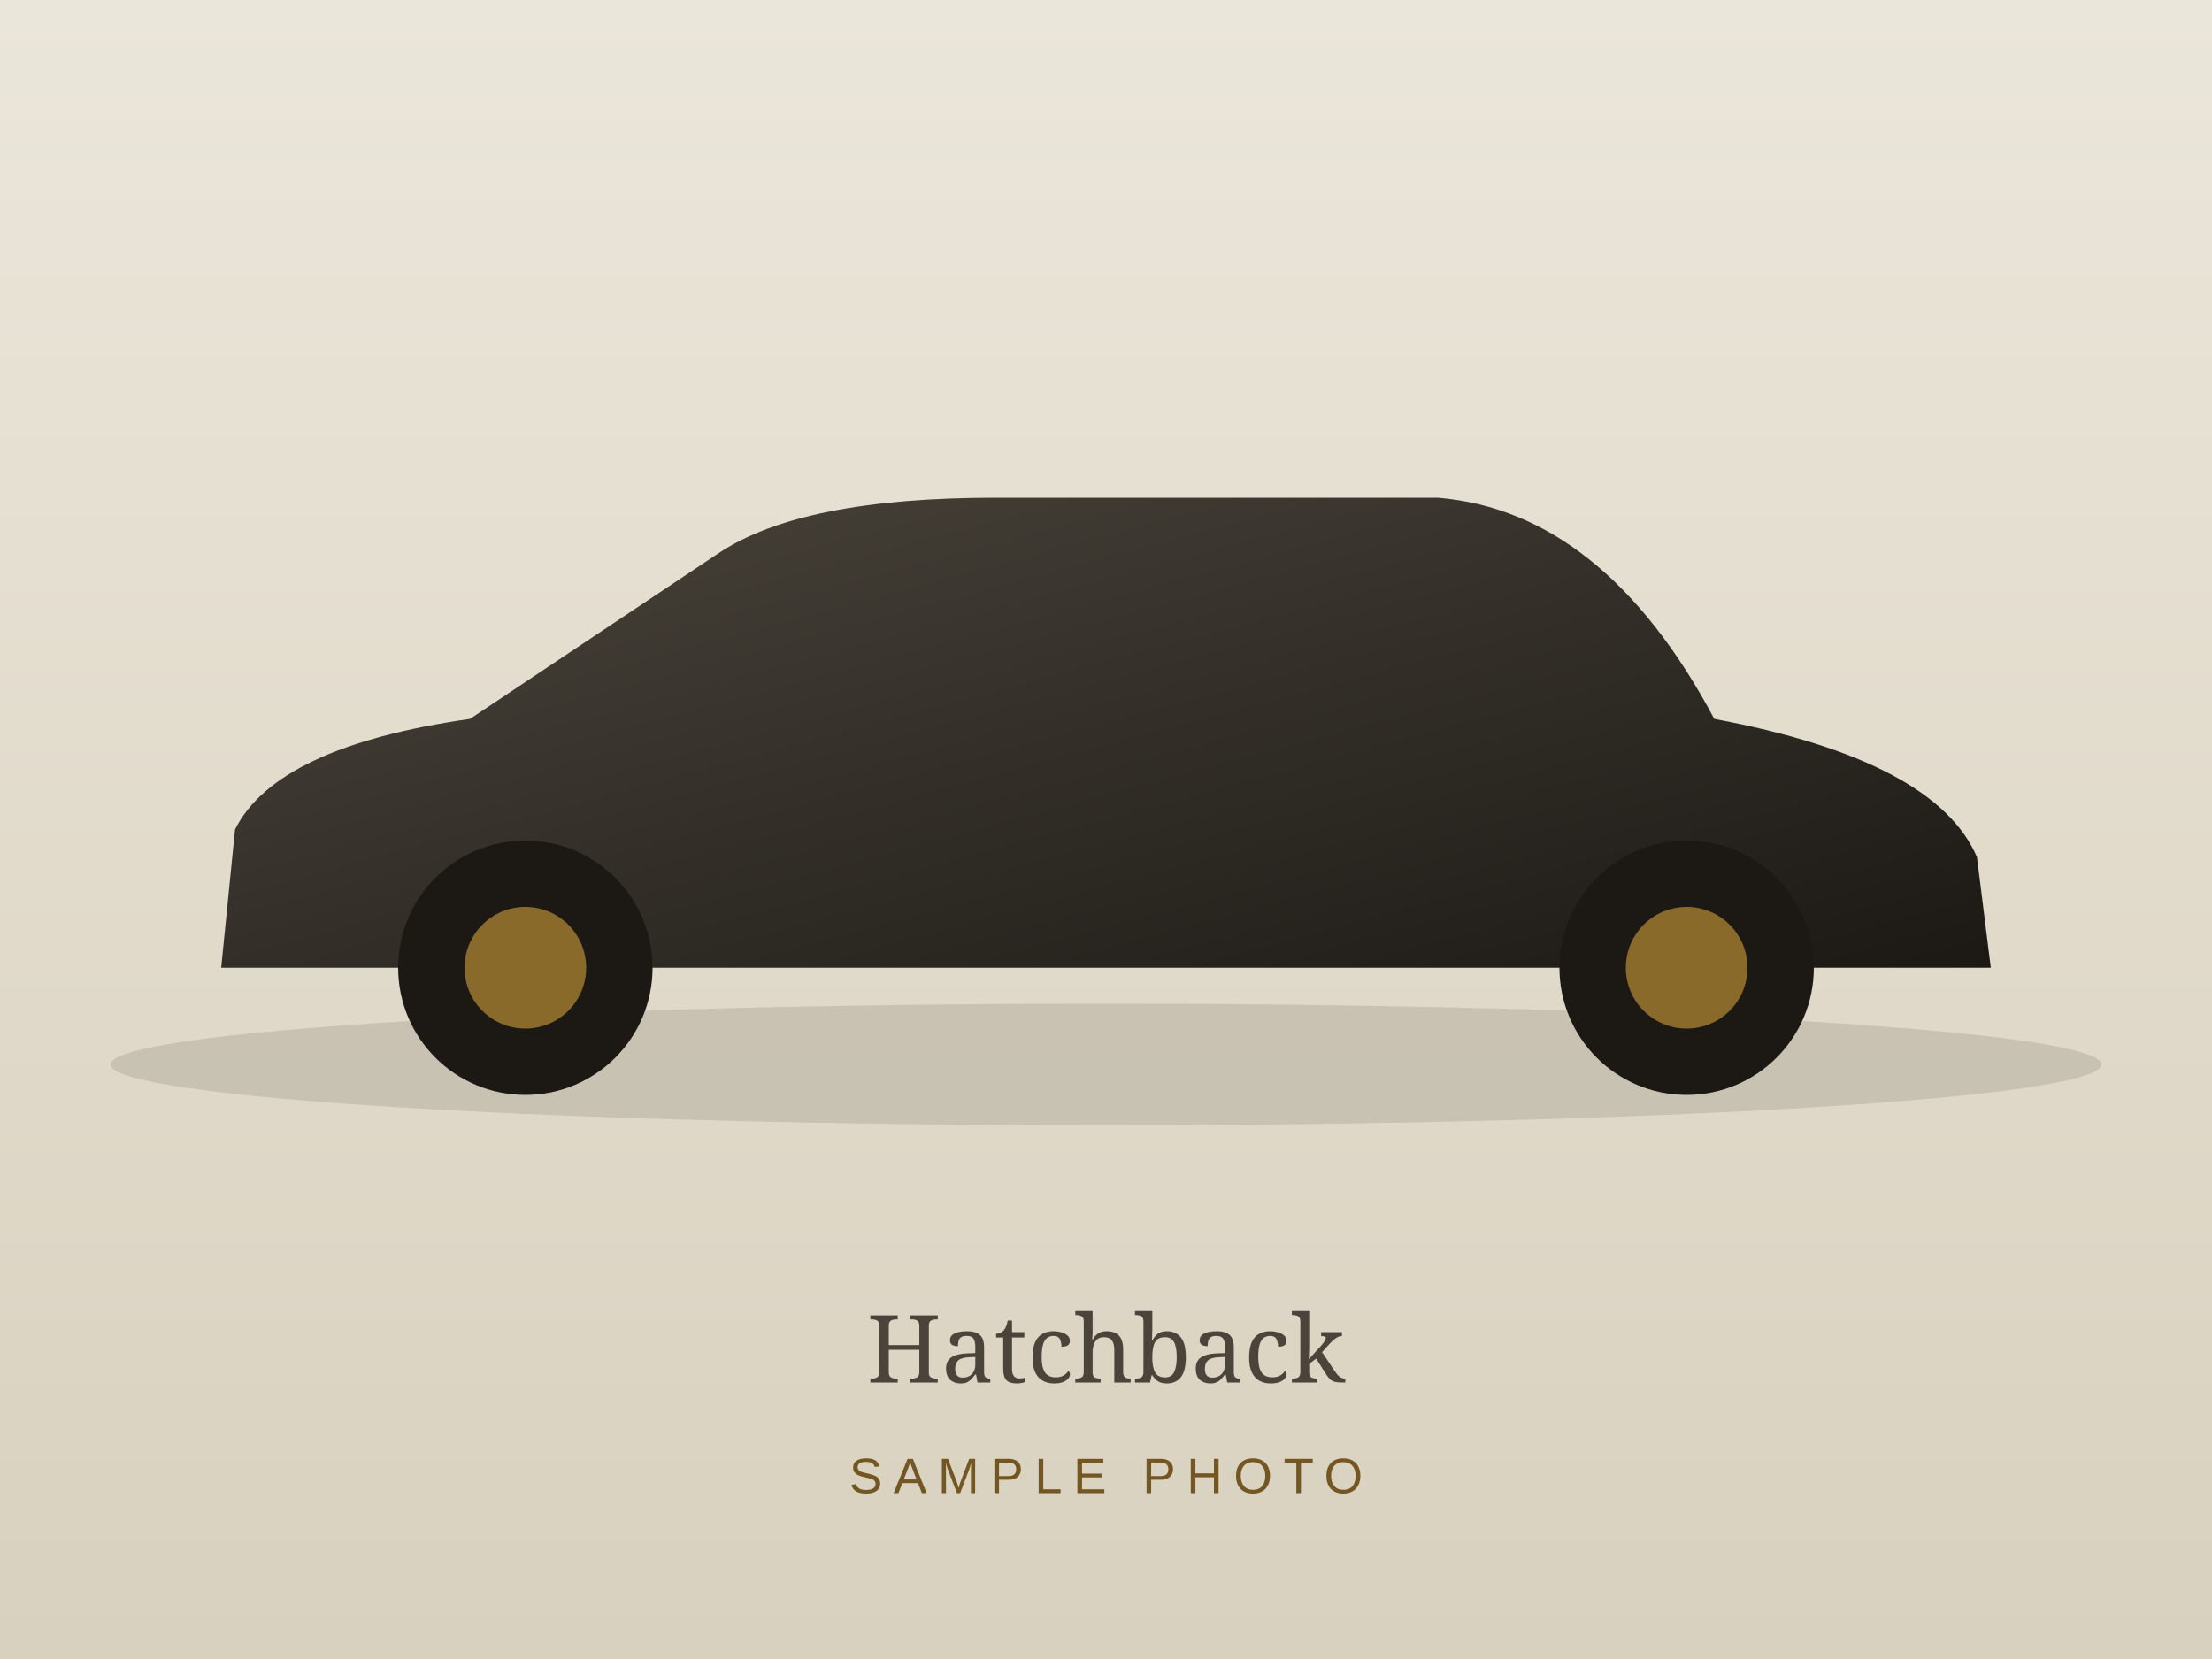
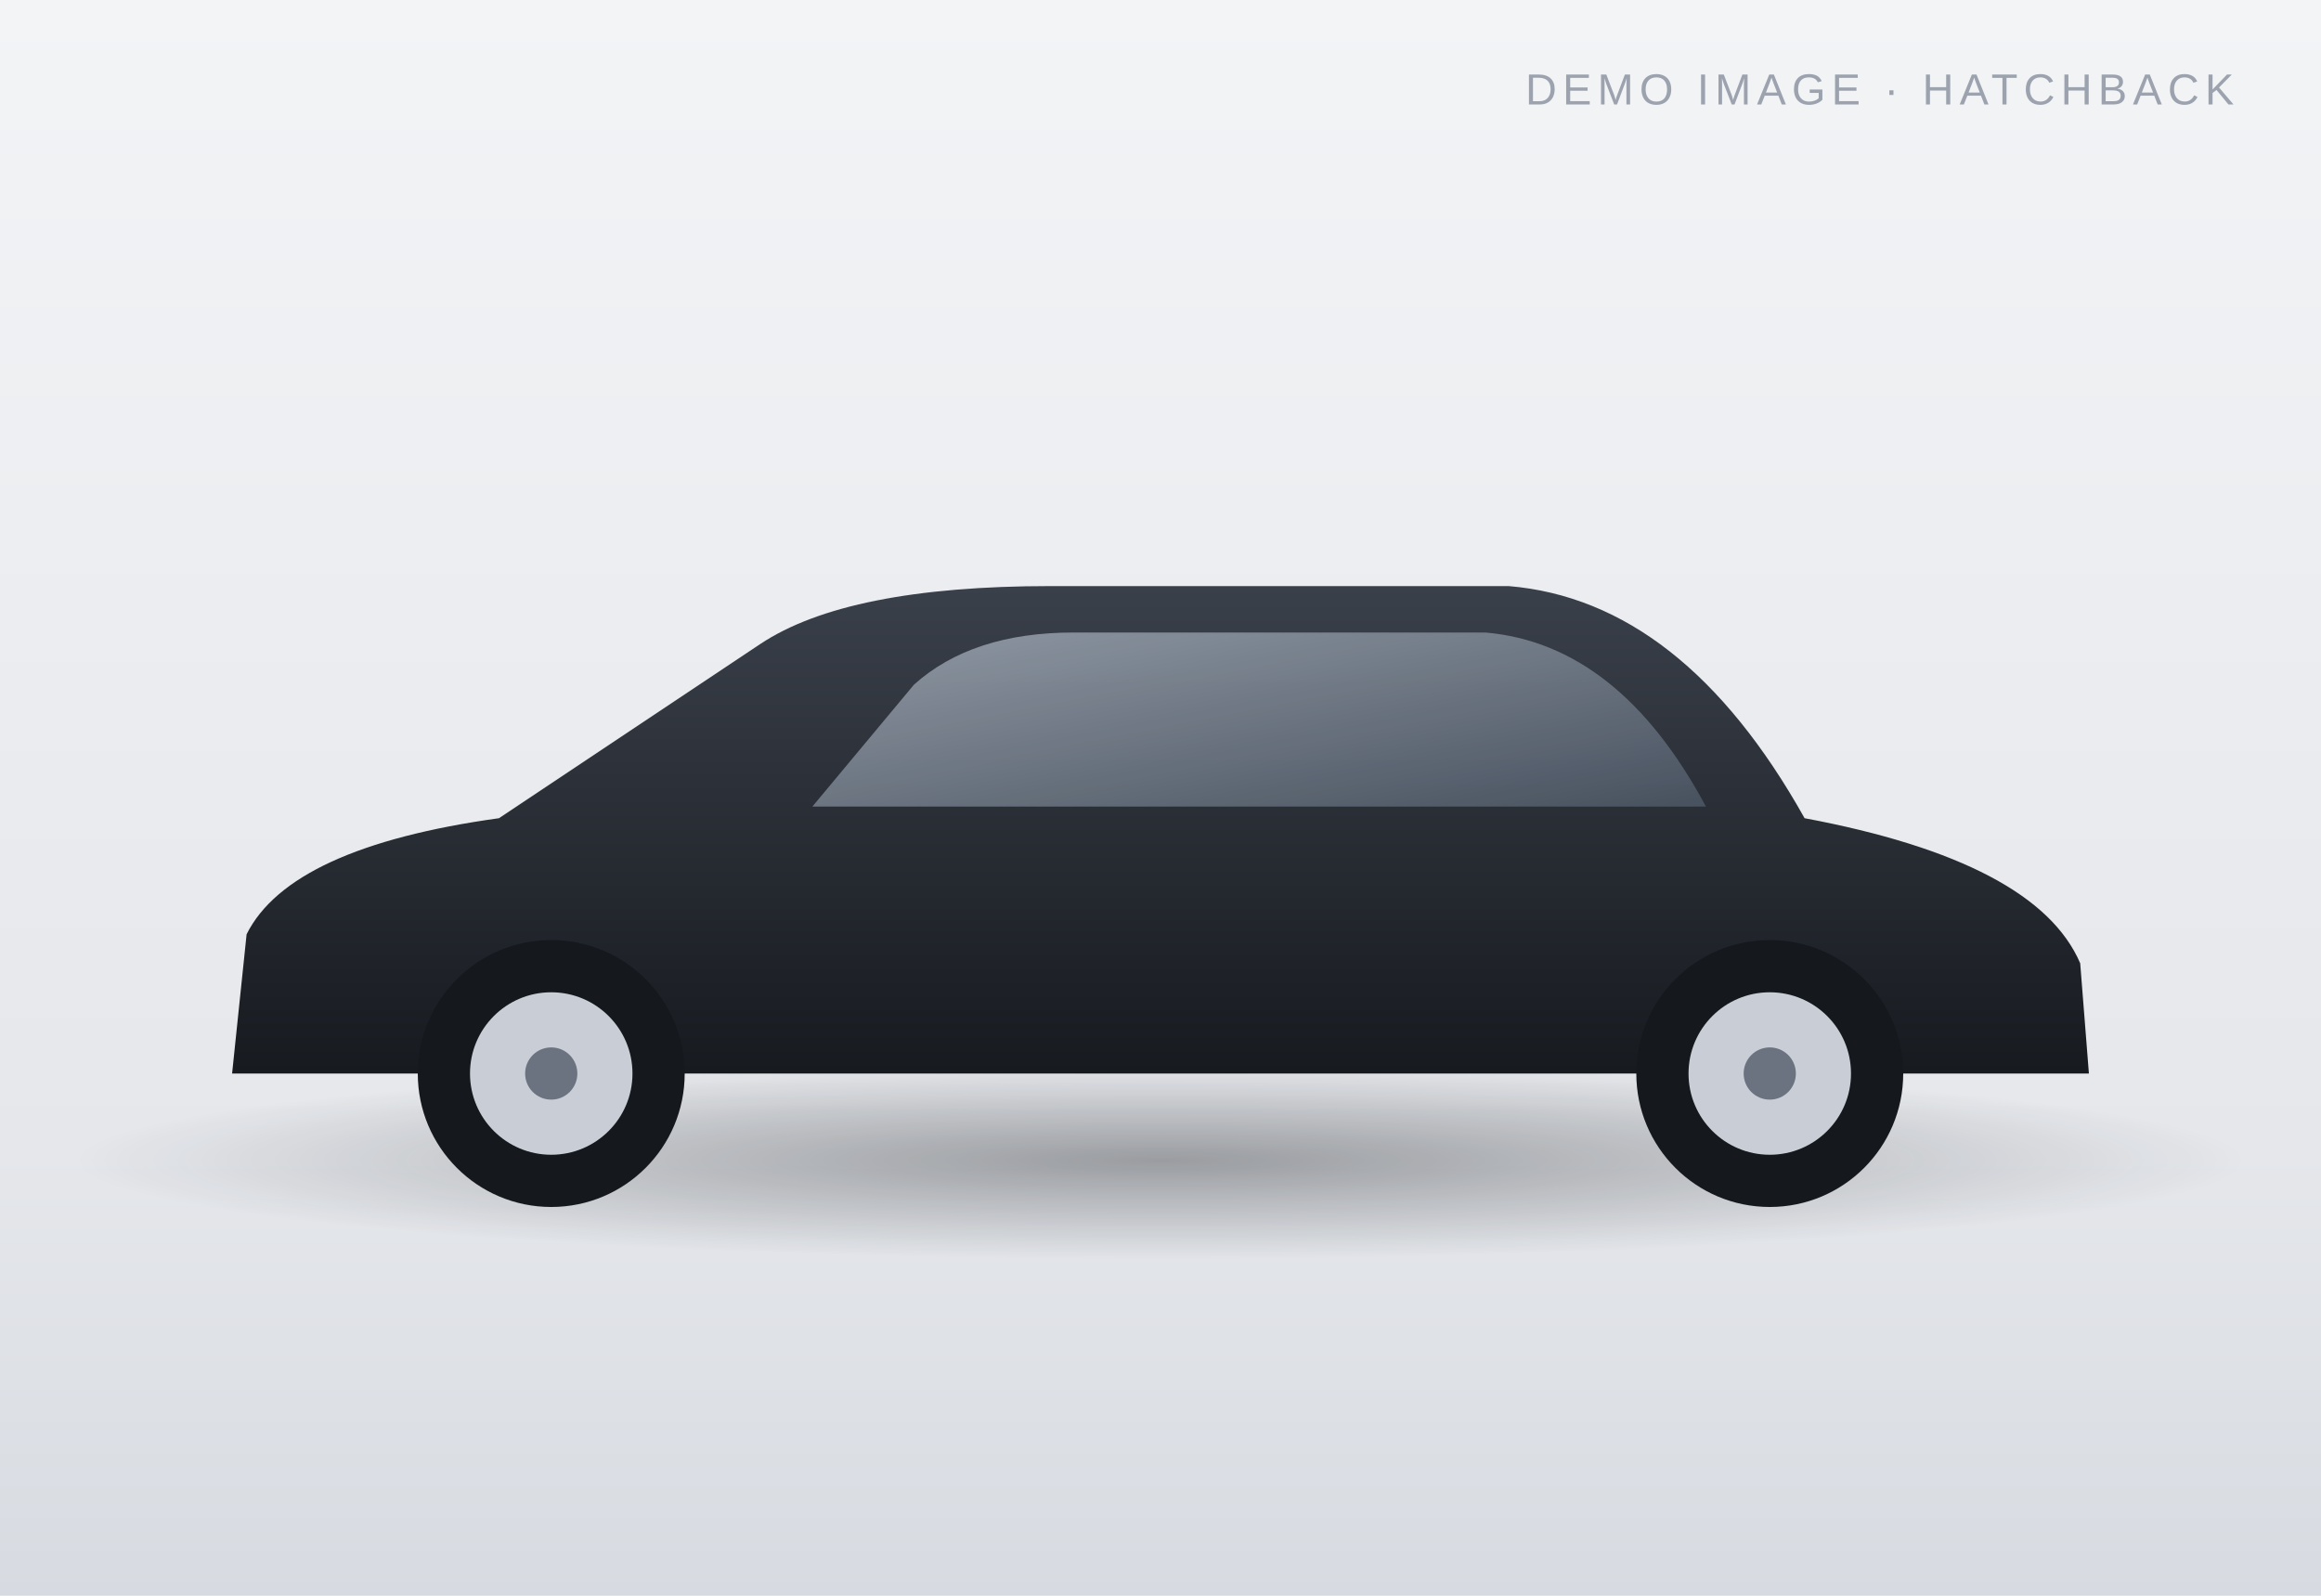
- <svg xmlns="http://www.w3.org/2000/svg" viewBox="0 0 800 600" width="800" height="600">
+ <svg xmlns="http://www.w3.org/2000/svg" viewBox="0 0 800 550" width="800" height="550">
  <defs>
-     <linearGradient id="g" x1="0" y1="0" x2="0" y2="1">
-       <stop offset="0" stop-color="#ebe6da" />
-       <stop offset="1" stop-color="#d9d1bf" />
+     <linearGradient id="bg" x1="0" y1="0" x2="0" y2="1">
+       <stop offset="0" stop-color="#f3f4f6" />
+       <stop offset=".72" stop-color="#e5e7eb" />
+       <stop offset="1" stop-color="#d7dbe1" />
    </linearGradient>
-     <linearGradient id="b" x1="0" y1="0" x2="1" y2="1">
-       <stop offset="0" stop-color="#4a443b" />
-       <stop offset="1" stop-color="#1c1915" />
+     <linearGradient id="b" x1="0" y1="0" x2="0" y2="1">
+       <stop offset="0" stop-color="#3a404a" />
+       <stop offset="1" stop-color="#171a1f" />
    </linearGradient>
+     <linearGradient id="w" x1="0" y1="0" x2="1" y2="1">
+       <stop offset="0" stop-color="#9aa3af" />
+       <stop offset="1" stop-color="#4b5563" />
+     </linearGradient>
+     <radialGradient id="sh" cx=".5" cy=".5" r=".5">
+       <stop offset="0" stop-color="#0e1116" stop-opacity=".35" />
+       <stop offset="1" stop-color="#0e1116" stop-opacity="0" />
+     </radialGradient>
  </defs>
-   <rect width="800" height="600" fill="url(#g)" />
-   <ellipse cx="400" cy="385" rx="360" ry="22" fill="#1c1915" opacity=".12" />
-   <g transform="translate(0,20)">
-     <path d="M80 330 L85 280 Q100 250 170 240 L260 180 Q290 160 360 160 L520 160 Q580 165 620 240 Q700 255 715 290 L720 330 Z" fill="url(#b)" />
-     <circle cx="190" cy="330" r="46" fill="#1c1915" />
-     <circle cx="190" cy="330" r="22" fill="#8a6a2b" />
-     <circle cx="610" cy="330" r="46" fill="#1c1915" />
-     <circle cx="610" cy="330" r="22" fill="#8a6a2b" />
+   <rect width="800" height="550" fill="url(#bg)" />
+   <ellipse cx="400" cy="400" rx="380" ry="34" fill="url(#sh)" />
+   <g transform="translate(0,40)">
+     <path d="M80 330 L85 282 Q100 252 172 242 L262 182 Q292 162 362 162 L520 162 Q580 167 622 242 Q702 257 717 292 L720 330 Z" fill="url(#b)" />
+     <path d="M280 238 L315 196 Q335 178 370 178 L512 178 Q558 182 588 238 Z" fill="url(#w)" opacity=".9" />
+     <circle cx="190" cy="330" r="46" fill="#15181d" />
+     <circle cx="190" cy="330" r="28" fill="#c9ced6" />
+     <circle cx="190" cy="330" r="9" fill="#6b7280" />
+     <circle cx="610" cy="330" r="46" fill="#15181d" />
+     <circle cx="610" cy="330" r="28" fill="#c9ced6" />
+     <circle cx="610" cy="330" r="9" fill="#6b7280" />
  </g>
-   <text x="400" y="500" text-anchor="middle" font-family="Georgia,serif" font-size="34" fill="#4a443b">Hatchback</text>
-   <text x="400" y="540" text-anchor="middle" font-family="Arial,sans-serif" font-size="18" letter-spacing="4" fill="#735621">SAMPLE PHOTO</text>
+   <text x="770" y="36" text-anchor="end" font-family="Arial,sans-serif" font-size="15" letter-spacing="2" fill="#9ca3af">DEMO IMAGE · HATCHBACK</text>
</svg>
